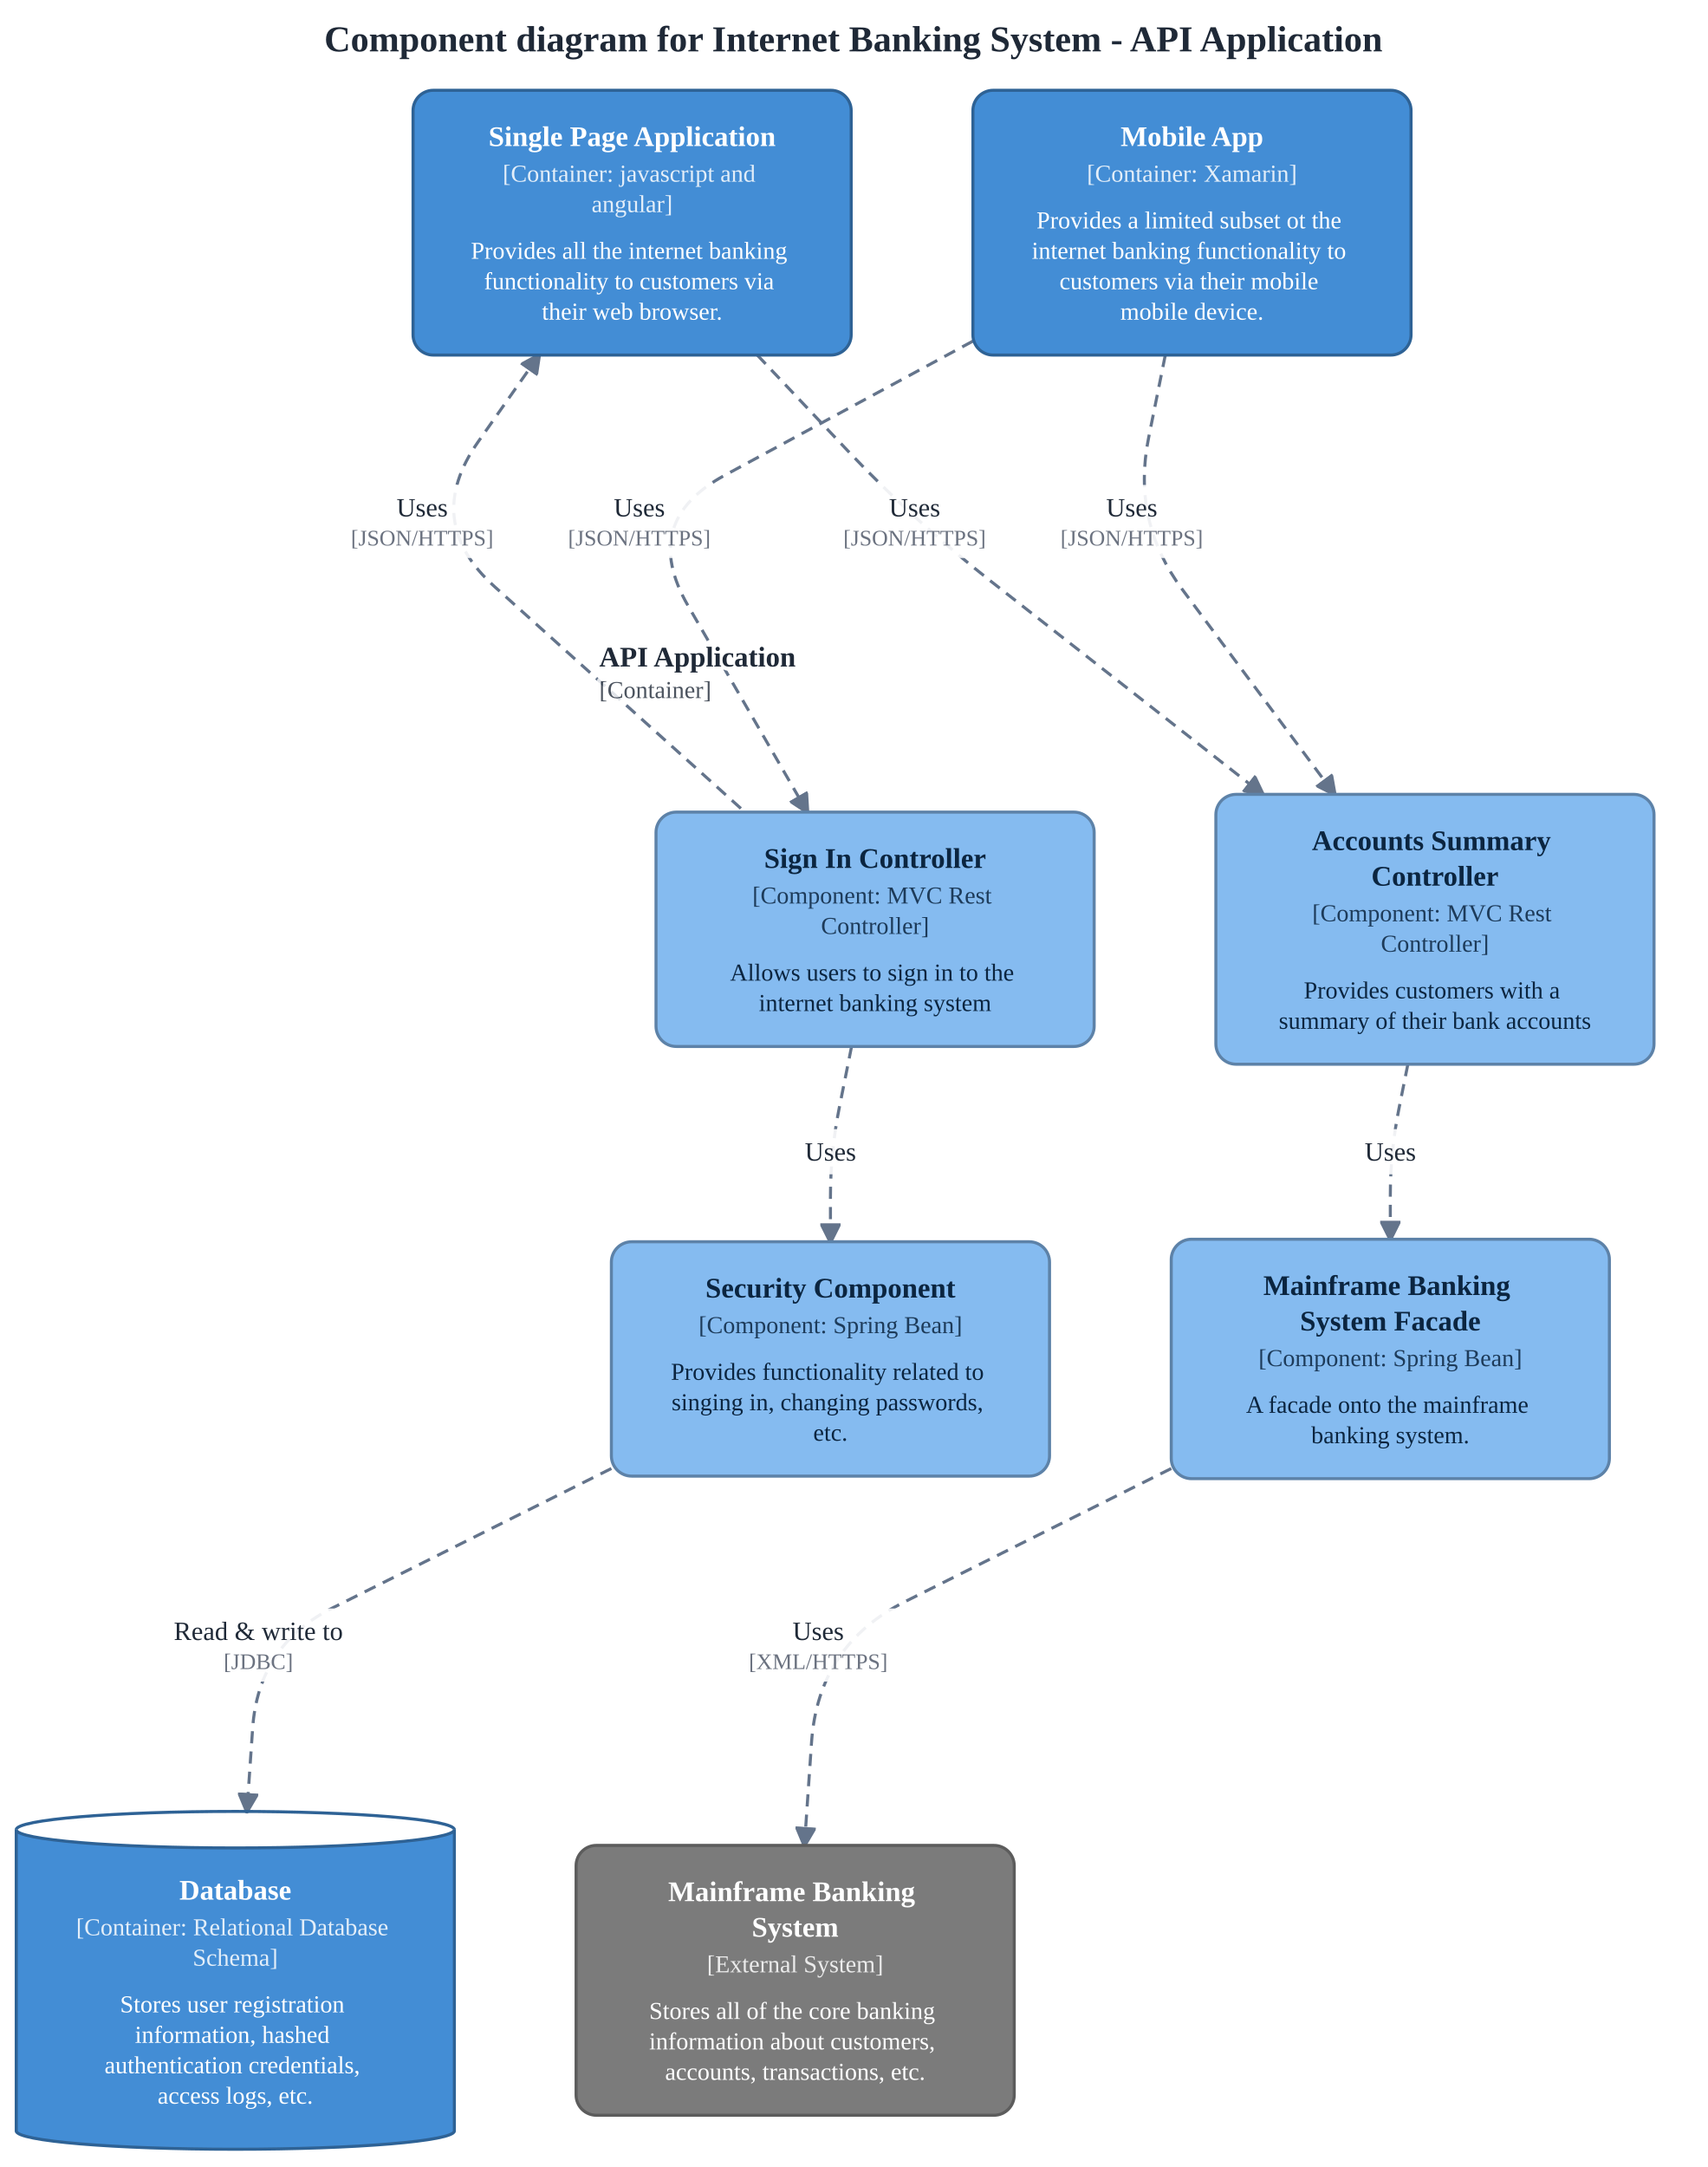
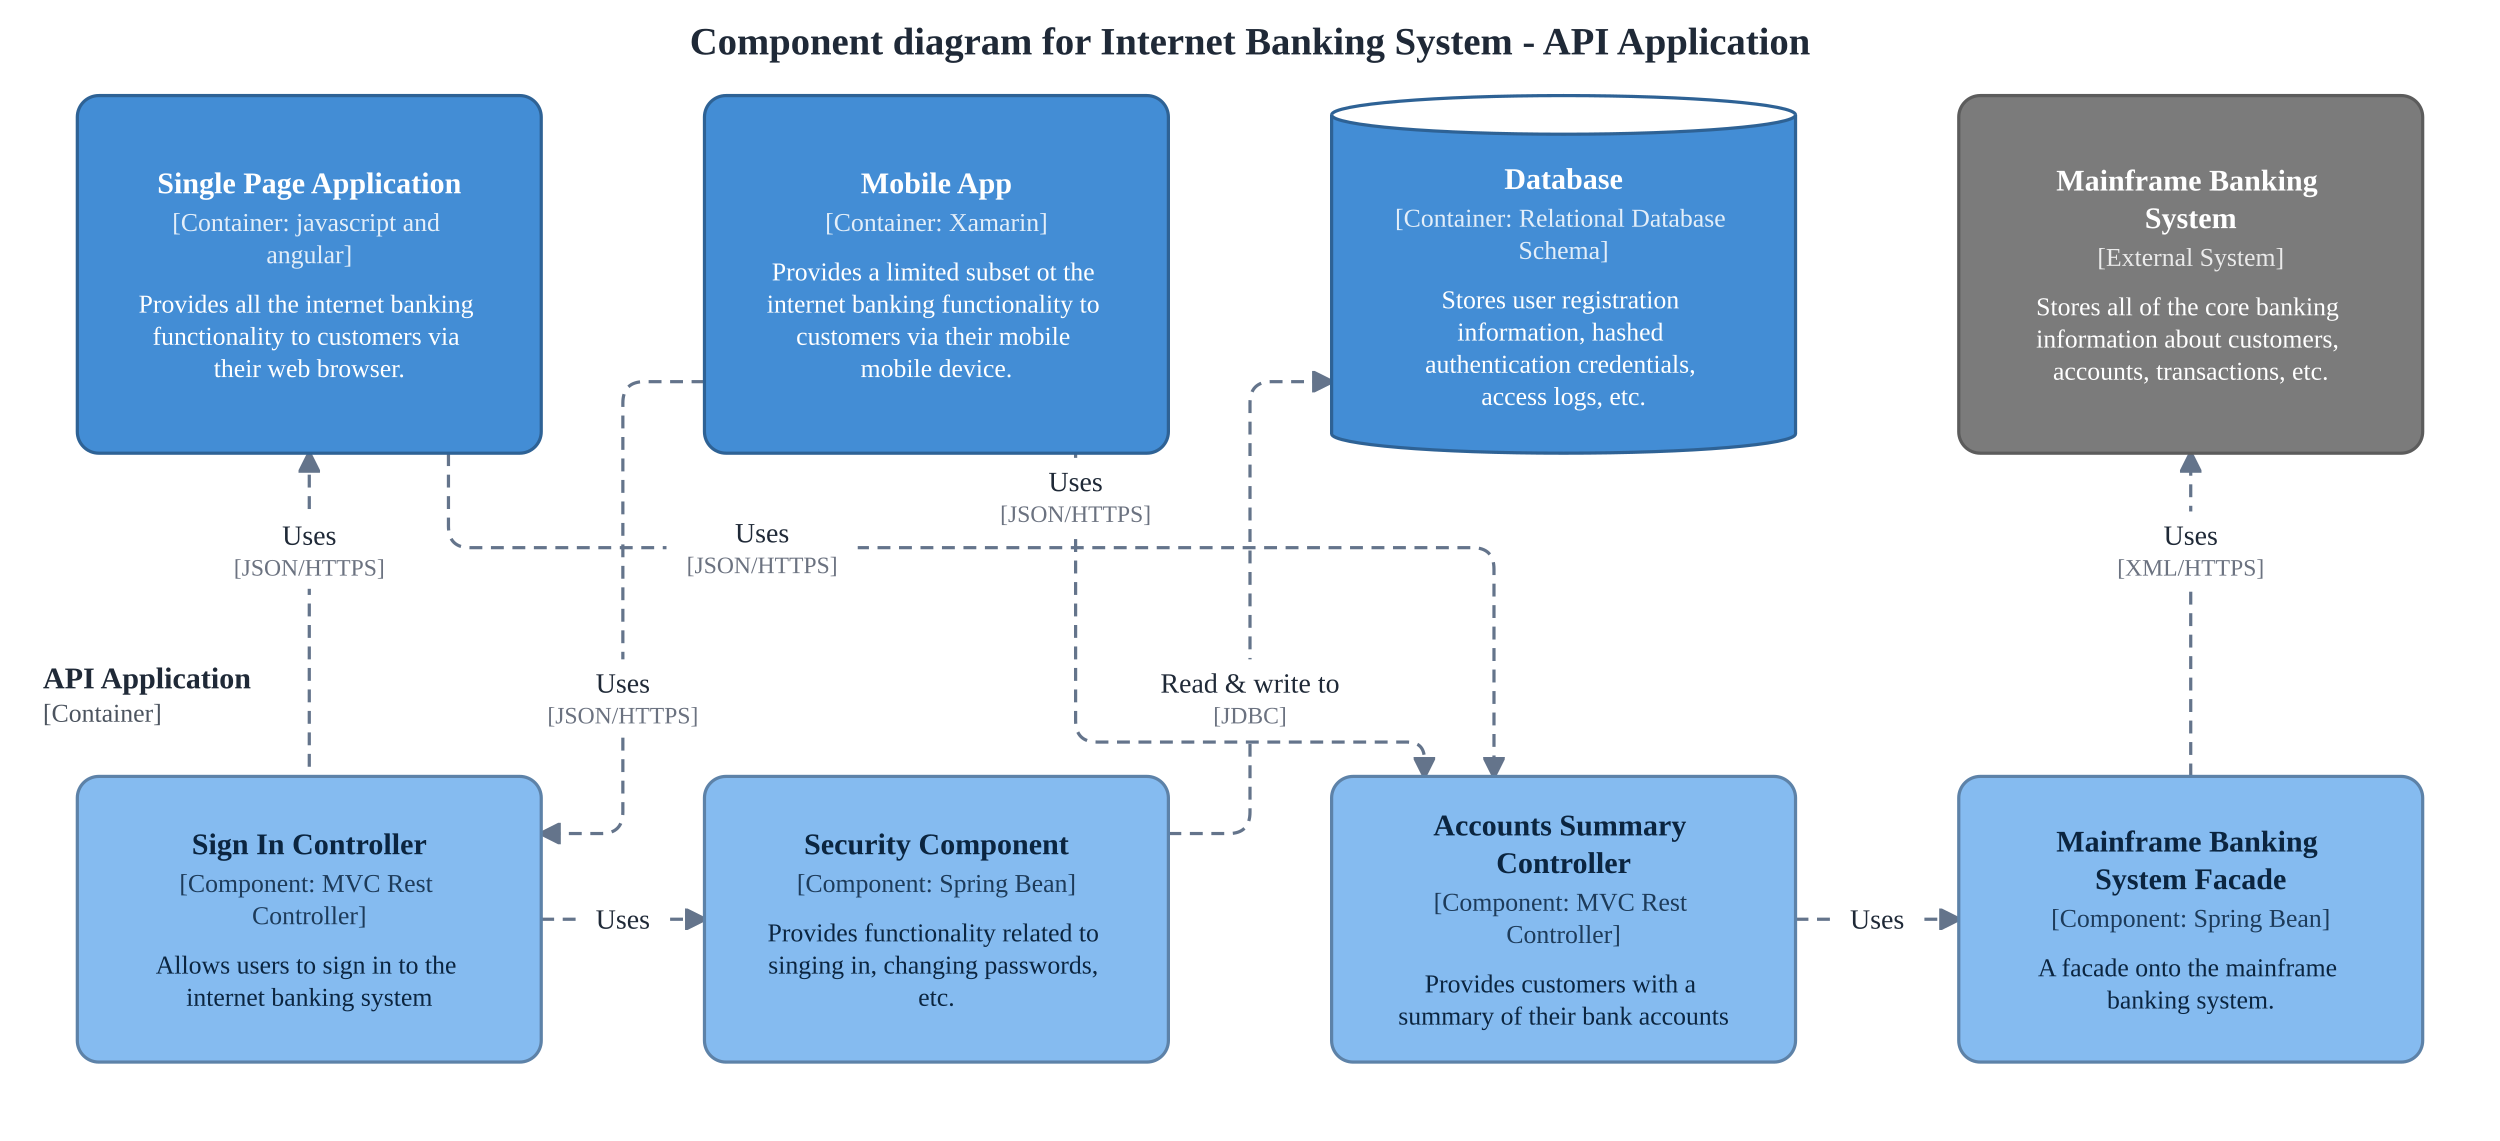
- <svg xmlns="http://www.w3.org/2000/svg" id="dg-x78h9w" class="dg dg-c4" width="842" height="1068" viewBox="0 0 842 1068" role="img" aria-labelledby="dg-x78h9w-title" style="max-width:100%;height:auto">
-   <style>#dg-x78h9w{font-family:var(--dg-font-family, ui-sans-serif, system-ui, -apple-system, "Segoe UI", Roboto, "Helvetica Neue", Arial, sans-serif);font-size:14px;color:var(--dg-text, #1f2937)}#dg-x78h9w text{fill:var(--dg-text, #1f2937)}#dg-x78h9w .dg-label{fill:var(--dg-node-text, #1e1b4b)}#dg-x78h9w .dg-node .dg-shape{fill:var(--dg-node-fill, #eef2ff);stroke:var(--dg-node-stroke, #6366f1);stroke-width:1.5px}#dg-x78h9w .dg-cluster-box{fill:var(--dg-cluster-fill, #f8fafc);stroke:var(--dg-cluster-stroke, #cbd5e1);stroke-width:1px}#dg-x78h9w .dg-cluster-label{fill:var(--dg-cluster-text, #334155);font-weight:600}#dg-x78h9w .dg-edge{fill:none;stroke:var(--dg-line, #64748b);stroke-width:1.5px}#dg-x78h9w .dg-edge-thick{stroke-width:3.5px}#dg-x78h9w .dg-edge-dotted{stroke-dasharray:3 3}#dg-x78h9w .dg-marker{fill:var(--dg-line, #64748b);stroke:var(--dg-line, #64748b)}#dg-x78h9w .dg-edge-label-box{fill:var(--dg-edge-label-fill, #ffffff);opacity:0.9}#dg-x78h9w .dg-edge-label{fill:var(--dg-text, #1f2937)}#dg-x78h9w .dg-muted{fill:var(--dg-text-muted, #6b7280)}#dg-x78h9w a{cursor:pointer}#dg-x78h9w .dg-c4-element .dg-shape,#dg-x78h9w .dg-c4-head,#dg-x78h9w .dg-c4-lid{stroke-width:1.5px}#dg-x78h9w .dg-c4-person .dg-shape,#dg-x78h9w .dg-c4-person .dg-c4-head,#dg-x78h9w .dg-c4-person .dg-c4-lid{fill:var(--dg-c4-person-fill, #08427b);stroke:var(--dg-c4-person-stroke, #052e56)}#dg-x78h9w .dg-c4-person text{fill:var(--dg-c4-person-text, #ffffff)}#dg-x78h9w .dg-c4-system .dg-shape,#dg-x78h9w .dg-c4-system .dg-c4-head,#dg-x78h9w .dg-c4-system .dg-c4-lid{fill:var(--dg-c4-system-fill, #1168bd);stroke:var(--dg-c4-system-stroke, #0b4884)}#dg-x78h9w .dg-c4-system text{fill:var(--dg-c4-system-text, #ffffff)}#dg-x78h9w .dg-c4-container .dg-shape,#dg-x78h9w .dg-c4-container .dg-c4-head,#dg-x78h9w .dg-c4-container .dg-c4-lid{fill:var(--dg-c4-container-fill, #438dd5);stroke:var(--dg-c4-container-stroke, #2e6295)}#dg-x78h9w .dg-c4-container text{fill:var(--dg-c4-container-text, #ffffff)}#dg-x78h9w .dg-c4-component .dg-shape,#dg-x78h9w .dg-c4-component .dg-c4-head,#dg-x78h9w .dg-c4-component .dg-c4-lid{fill:var(--dg-c4-component-fill, #85bbf0);stroke:var(--dg-c4-component-stroke, #5d82a8)}#dg-x78h9w .dg-c4-component text{fill:var(--dg-c4-component-text, #0b2540)}#dg-x78h9w .dg-c4-element.dg-c4-external .dg-shape,#dg-x78h9w .dg-c4-element.dg-c4-external .dg-c4-head,#dg-x78h9w .dg-c4-element.dg-c4-external .dg-c4-lid{fill:var(--dg-c4-external-fill, #7b7b7b);stroke:var(--dg-c4-external-stroke, #5c5c5c)}#dg-x78h9w .dg-c4-element.dg-c4-external text{fill:var(--dg-c4-external-text, #ffffff)}#dg-x78h9w .dg-c4-lid{fill:none !important}#dg-x78h9w .dg-c4-name{font-weight:bold;font-size:14px}#dg-x78h9w .dg-c4-type{font-size:12px;opacity:0.85}#dg-x78h9w .dg-c4-descr{font-size:12px}#dg-x78h9w .dg-c4-boundary-box{fill:none;stroke:var(--dg-c4-boundary-stroke, var(--dg-text-muted, #6b7280));stroke-width:1.5px;stroke-dasharray:8 5}#dg-x78h9w .dg-c4-node-box{fill:var(--dg-c4-node-fill, rgba(148, 163, 184, 0.08));stroke:var(--dg-c4-node-stroke, var(--dg-text-muted, #6b7280));stroke-width:1.25px}#dg-x78h9w .dg-c4-boundary-title text{fill:var(--dg-c4-boundary-text, var(--dg-text, #1f2937))}#dg-x78h9w .dg-c4-node-title text{fill:var(--dg-c4-node-text, var(--dg-text, #1f2937))}#dg-x78h9w .dg-c4-frame-title text{paint-order:stroke;stroke:var(--dg-edge-label-fill, #ffffff);stroke-width:4px;stroke-linejoin:round}#dg-x78h9w .dg-c4-boundary-name{font-weight:bold;font-size:14px}#dg-x78h9w .dg-c4-boundary-type{font-size:12px;opacity:0.8}#dg-x78h9w .dg-c4-rel{stroke-dasharray:6 4}#dg-x78h9w .dg-c4-rel-label-group text{fill:var(--dg-text, #1f2937)}#dg-x78h9w .dg-c4-rel-label{font-size:13px}#dg-x78h9w .dg-c4-rel-label-group .dg-c4-rel-techn,#dg-x78h9w .dg-c4-rel-label-group .dg-c4-rel-descr{font-size:11px;fill:var(--dg-text-muted, #6b7280)}#dg-x78h9w .dg-c4-rel-descr{font-style:italic}#dg-x78h9w .dg-c4-index{fill:var(--dg-line, #64748b)}#dg-x78h9w .dg-c4-rel-label-group .dg-c4-index-text{font-size:11px;font-weight:bold;fill:var(--dg-number-text, #ffffff)}#dg-x78h9w .dg-c4-title{font-weight:bold;font-size:18px}</style>
+ <svg xmlns="http://www.w3.org/2000/svg" id="dg-x78h9w" class="dg dg-c4" width="1164" height="531" viewBox="0 0 1164 531" role="img" aria-labelledby="dg-x78h9w-title" style="max-width:100%;height:auto">
+   <style>#dg-x78h9w{font-family:var(--dg-font-family, ui-sans-serif, system-ui, -apple-system, "Segoe UI", Roboto, "Helvetica Neue", Arial, sans-serif);font-size:14px;color:var(--dg-text, #1f2937)}#dg-x78h9w text{fill:var(--dg-text, #1f2937)}#dg-x78h9w .dg-label{fill:var(--dg-node-text, #1e1b4b)}#dg-x78h9w .dg-node .dg-shape{fill:var(--dg-node-fill, #eef2ff);stroke:var(--dg-node-stroke, #6366f1);stroke-width:1.5px}#dg-x78h9w .dg-cluster-box{fill:var(--dg-cluster-fill, #f8fafc);stroke:var(--dg-cluster-stroke, #cbd5e1);stroke-width:1px}#dg-x78h9w .dg-cluster-label{fill:var(--dg-cluster-text, #334155);font-weight:600}#dg-x78h9w .dg-edge{fill:none;stroke:var(--dg-line, #64748b);stroke-width:1.5px}#dg-x78h9w .dg-edge-thick{stroke-width:3.5px}#dg-x78h9w .dg-edge-dotted{stroke-dasharray:3 3}#dg-x78h9w .dg-marker{fill:var(--dg-line, #64748b);stroke:var(--dg-line, #64748b)}#dg-x78h9w .dg-edge-label-box{fill:var(--dg-edge-label-fill, #ffffff);opacity:0.9}#dg-x78h9w .dg-edge-label{fill:var(--dg-text, #1f2937)}#dg-x78h9w .dg-muted{fill:var(--dg-text-muted, #6b7280)}#dg-x78h9w a{cursor:pointer}#dg-x78h9w .dg-c4-element .dg-shape,#dg-x78h9w .dg-c4-head,#dg-x78h9w .dg-c4-lid{stroke-width:1.5px}#dg-x78h9w .dg-c4-person .dg-shape,#dg-x78h9w .dg-c4-person .dg-c4-head,#dg-x78h9w .dg-c4-person .dg-c4-lid{fill:var(--dg-c4-person-fill, #08427b);stroke:var(--dg-c4-person-stroke, #052e56)}#dg-x78h9w .dg-c4-person text{fill:var(--dg-c4-person-text, #ffffff)}#dg-x78h9w .dg-c4-system .dg-shape,#dg-x78h9w .dg-c4-system .dg-c4-head,#dg-x78h9w .dg-c4-system .dg-c4-lid{fill:var(--dg-c4-system-fill, #1168bd);stroke:var(--dg-c4-system-stroke, #0b4884)}#dg-x78h9w .dg-c4-system text{fill:var(--dg-c4-system-text, #ffffff)}#dg-x78h9w .dg-c4-container .dg-shape,#dg-x78h9w .dg-c4-container .dg-c4-head,#dg-x78h9w .dg-c4-container .dg-c4-lid{fill:var(--dg-c4-container-fill, #438dd5);stroke:var(--dg-c4-container-stroke, #2e6295)}#dg-x78h9w .dg-c4-container text{fill:var(--dg-c4-container-text, #ffffff)}#dg-x78h9w .dg-c4-component .dg-shape,#dg-x78h9w .dg-c4-component .dg-c4-head,#dg-x78h9w .dg-c4-component .dg-c4-lid{fill:var(--dg-c4-component-fill, #85bbf0);stroke:var(--dg-c4-component-stroke, #5d82a8)}#dg-x78h9w .dg-c4-component text{fill:var(--dg-c4-component-text, #0b2540)}#dg-x78h9w .dg-c4-element.dg-c4-external .dg-shape,#dg-x78h9w .dg-c4-element.dg-c4-external .dg-c4-head,#dg-x78h9w .dg-c4-element.dg-c4-external .dg-c4-lid{fill:var(--dg-c4-external-fill, #7b7b7b);stroke:var(--dg-c4-external-stroke, #5c5c5c)}#dg-x78h9w .dg-c4-element.dg-c4-external text{fill:var(--dg-c4-external-text, #ffffff)}#dg-x78h9w .dg-c4-lid{fill:none !important}#dg-x78h9w .dg-c4-name{font-weight:bold;font-size:14px}#dg-x78h9w .dg-c4-type{font-size:12px;opacity:0.85}#dg-x78h9w .dg-c4-descr{font-size:12px}#dg-x78h9w .dg-c4-boundary-box{fill:none;stroke:var(--dg-c4-boundary-stroke, var(--dg-text-muted, #6b7280));stroke-width:1.5px;stroke-dasharray:8 5}#dg-x78h9w .dg-c4-node-box{fill:var(--dg-c4-node-fill, rgba(148, 163, 184, 0.08));stroke:var(--dg-c4-node-stroke, var(--dg-text-muted, #6b7280));stroke-width:1.25px}#dg-x78h9w .dg-c4-boundary-title text{fill:var(--dg-c4-boundary-text, var(--dg-text, #1f2937))}#dg-x78h9w .dg-c4-node-title text{fill:var(--dg-c4-node-text, var(--dg-text, #1f2937))}#dg-x78h9w .dg-c4-frame-title text{paint-order:stroke;stroke:var(--dg-edge-label-fill, #ffffff);stroke-width:4px;stroke-linejoin:round}#dg-x78h9w .dg-c4-boundary-name{font-weight:bold;font-size:14px}#dg-x78h9w .dg-c4-boundary-type{font-size:12px;opacity:0.8}#dg-x78h9w .dg-c4-rel{stroke-dasharray:6 4}#dg-x78h9w .dg-c4-rel-label-group text{fill:var(--dg-text, #1f2937)}#dg-x78h9w .dg-c4-rel-label-group .dg-edge-label-box{opacity:1}#dg-x78h9w .dg-c4-label-tint{fill:var(--dg-c4-node-fill, rgba(148, 163, 184, 0.08))}#dg-x78h9w .dg-c4-rel-label{font-size:13px}#dg-x78h9w .dg-c4-rel-label-group .dg-c4-rel-techn,#dg-x78h9w .dg-c4-rel-label-group .dg-c4-rel-descr{font-size:11px;fill:var(--dg-text-muted, #6b7280)}#dg-x78h9w .dg-c4-rel-descr{font-style:italic}#dg-x78h9w .dg-c4-index{fill:var(--dg-line, #64748b)}#dg-x78h9w .dg-c4-rel-label-group .dg-c4-index-text{font-size:11px;font-weight:bold;fill:var(--dg-number-text, #ffffff)}#dg-x78h9w .dg-c4-title{font-weight:bold;font-size:18px}</style>
  <defs>
    <marker id="dg-x78h9w-m-arrow" markerUnits="userSpaceOnUse" orient="auto" viewBox="0 0 10 10" refX="9" refY="5" markerWidth="10" markerHeight="10">
      <path class="dg-marker" d="M0,0 L10,5 L0,10 z" stroke-width="1" />
    </marker>
    <marker id="dg-x78h9w-m-arrow-start" markerUnits="userSpaceOnUse" orient="auto" viewBox="0 0 10 10" refX="1" refY="5" markerWidth="10" markerHeight="10">
      <path class="dg-marker" d="M0,0 L10,5 L0,10 z" transform="translate(10,0) scale(-1,1)" stroke-width="1" />
    </marker>
  </defs>
  <g transform="translate(8,8)">
    <text class="dg-c4-title" text-anchor="middle" dominant-baseline="central">
-       <tspan x="412.7" y="11.25" dominant-baseline="central">Component diagram for Internet Banking System - API Application</tspan>
+       <tspan x="574" y="11.25" dominant-baseline="central">Component diagram for Internet Banking System - API Application</tspan>
    </text>
    <g transform="translate(0,36.5)">
      <g class="dg-clusters">
        <g class="dg-cluster dg-c4-boundary" data-id="api">
-           <rect class="dg-c4-boundary-box" x="275.4" y="262.5" width="550.01" height="471.75" rx="10" />
+           <rect class="dg-c4-boundary-box" x="0" y="254.5" width="1148" height="223.5" rx="10" />
        </g>
      </g>
      <g class="dg-edges">
-         <path class="dg-edge dg-c4-rel" d="M411.81,471.25 L405.76,501.37 Q401.4,523.13 401.4,545.31 L401.4,567.5" marker-end="url(#dg-x78h9w-m-arrow)" data-from="sign" data-to="security" />
-         <path class="dg-edge dg-c4-rel" d="M686.05,480 L681.64,501.98 Q677.4,523.13 677.4,544.69 L677.4,566.25" marker-end="url(#dg-x78h9w-m-arrow)" data-from="accounts" data-to="mbsfacade" />
-         <path class="dg-edge dg-c4-rel" d="M293.4,679.25 L156.13,747.87 Q119.38,766.25 116.55,807.25 L113.73,848.25" marker-end="url(#dg-x78h9w-m-arrow)" data-from="security" data-to="db" />
-         <path class="dg-edge dg-c4-rel" d="M569.4,679.25 L438.31,744.78 Q395.38,766.25 392.08,814.14 L388.58,865" marker-end="url(#dg-x78h9w-m-arrow)" data-from="mbsfacade" data-to="mbs" />
-         <path class="dg-edge dg-c4-rel" d="M257.76,130.5 L227.73,173.23 Q200.12,212.5 235.8,244.61 L359.25,355.75" marker-start="url(#dg-x78h9w-m-arrow-start)" data-from="spa" data-to="sign" />
-         <path class="dg-edge dg-c4-rel" d="M365.33,130.5 L409.9,177.63 Q442.89,212.5 480.67,242.11 L614.53,347" marker-end="url(#dg-x78h9w-m-arrow)" data-from="spa" data-to="accounts" />
-         <path class="dg-edge dg-c4-rel" d="M471.62,123.62 L349.39,189.68 Q307.17,212.5 331.2,254.05 L390.01,355.75" marker-end="url(#dg-x78h9w-m-arrow)" data-from="ma" data-to="sign" />
-         <path class="dg-edge dg-c4-rel" d="M566.47,130.5 L558.2,171.5 Q549.93,212.5 574.89,246.06 L649.95,347" marker-end="url(#dg-x78h9w-m-arrow)" data-from="ma" data-to="accounts" />
+         <path class="dg-edge dg-c4-rel" d="M244,383.5 L320,383.5" marker-end="url(#dg-x78h9w-m-arrow)" data-from="sign" data-to="security" />
+         <path class="dg-edge dg-c4-rel" d="M828,383.5 L904,383.5" marker-end="url(#dg-x78h9w-m-arrow)" data-from="accounts" data-to="mbsfacade" />
+         <path class="dg-edge dg-c4-rel" d="M536,343.6 L564,343.6 Q574,343.6 574,333.6 L574,143.2 Q574,133.2 584,133.2 L612,133.2" marker-end="url(#dg-x78h9w-m-arrow)" data-from="security" data-to="db" />
+         <path class="dg-edge dg-c4-rel" d="M1012,317 L1012,166.5" marker-end="url(#dg-x78h9w-m-arrow)" data-from="mbsfacade" data-to="mbs" />
+         <path class="dg-edge dg-c4-rel" d="M136,166.5 L136,317" marker-start="url(#dg-x78h9w-m-arrow-start)" data-from="spa" data-to="sign" />
+         <path class="dg-edge dg-c4-rel" d="M200.8,166.5 L200.8,200.5 Q200.8,210.5 210.8,210.5 L677.6,210.5 Q687.6,210.5 687.6,220.5 L687.6,317" marker-end="url(#dg-x78h9w-m-arrow)" data-from="spa" data-to="accounts" />
+         <path class="dg-edge dg-c4-rel" d="M320,133.2 L292,133.2 Q282,133.2 282,143.2 L282,333.6 Q282,343.6 272,343.6 L244,343.6" marker-end="url(#dg-x78h9w-m-arrow)" data-from="ma" data-to="sign" />
+         <path class="dg-edge dg-c4-rel" d="M492.8,166.5 L492.8,291 Q492.8,301 502.8,301 L647.2,301 Q655.2,301 655.2,309 L655.2,317" marker-end="url(#dg-x78h9w-m-arrow)" data-from="ma" data-to="accounts" />
      </g>
      <g class="dg-c4-frame-titles">
        <g class="dg-c4-frame-title dg-c4-boundary-title" data-id="api">
          <text class="dg-c4-boundary-name" text-anchor="start" dominant-baseline="central">
-             <tspan x="287.4" y="279.25" dominant-baseline="central">API Application</tspan>
+             <tspan x="12" y="271.25" dominant-baseline="central">API Application</tspan>
          </text>
          <text class="dg-c4-boundary-type" text-anchor="start" dominant-baseline="central">
-             <tspan x="287.4" y="295.5" dominant-baseline="central">[Container]</tspan>
+             <tspan x="12" y="287.5" dominant-baseline="central">[Container]</tspan>
          </text>
        </g>
      </g>
      <g class="dg-edge-labels">
        <g class="dg-edge-label-group dg-c4-rel-label-group">
-           <rect class="dg-edge-label-box" x="380.7" y="512" width="41.39" height="22.25" rx="3" />
-           <text class="dg-edge-label dg-c4-rel-label" text-anchor="middle" dominant-baseline="central">
-             <tspan x="401.4" y="523.13" dominant-baseline="central">Uses</tspan>
-           </text>
-         </g>
-         <g class="dg-edge-label-group dg-c4-rel-label-group">
-           <rect class="dg-edge-label-box" x="656.7" y="512" width="41.39" height="22.25" rx="3" />
-           <text class="dg-edge-label dg-c4-rel-label" text-anchor="middle" dominant-baseline="central">
-             <tspan x="677.4" y="523.13" dominant-baseline="central">Uses</tspan>
-           </text>
-         </g>
-         <g class="dg-edge-label-group dg-c4-rel-label-group">
-           <rect class="dg-edge-label-box" x="67.28" y="748.25" width="104.2" height="36" rx="3" />
-           <text class="dg-edge-label dg-c4-rel-label" text-anchor="middle" dominant-baseline="central">
-             <tspan x="119.38" y="759.38" dominant-baseline="central">Read &amp; write to</tspan>
-           </text>
-           <text class="dg-c4-rel-techn" text-anchor="middle" dominant-baseline="central">
-             <tspan x="119.38" y="774.38" dominant-baseline="central">[JDBC]</tspan>
-           </text>
-         </g>
-         <g class="dg-edge-label-group dg-c4-rel-label-group">
-           <rect class="dg-edge-label-box" x="354.42" y="748.25" width="81.92" height="36" rx="3" />
-           <text class="dg-edge-label dg-c4-rel-label" text-anchor="middle" dominant-baseline="central">
-             <tspan x="395.38" y="759.38" dominant-baseline="central">Uses</tspan>
-           </text>
-           <text class="dg-c4-rel-techn" text-anchor="middle" dominant-baseline="central">
-             <tspan x="395.38" y="774.38" dominant-baseline="central">[XML/HTTPS]</tspan>
-           </text>
-         </g>
-         <g class="dg-edge-label-group dg-c4-rel-label-group">
-           <rect class="dg-edge-label-box" x="155.6" y="194.5" width="89.04" height="36" rx="3" />
-           <text class="dg-edge-label dg-c4-rel-label" text-anchor="middle" dominant-baseline="central">
-             <tspan x="200.12" y="205.63" dominant-baseline="central">Uses</tspan>
-           </text>
-           <text class="dg-c4-rel-techn" text-anchor="middle" dominant-baseline="central">
-             <tspan x="200.12" y="220.63" dominant-baseline="central">[JSON/HTTPS]</tspan>
-           </text>
-         </g>
-         <g class="dg-edge-label-group dg-c4-rel-label-group">
-           <rect class="dg-edge-label-box" x="398.36" y="194.5" width="89.04" height="36" rx="3" />
-           <text class="dg-edge-label dg-c4-rel-label" text-anchor="middle" dominant-baseline="central">
-             <tspan x="442.89" y="205.63" dominant-baseline="central">Uses</tspan>
-           </text>
-           <text class="dg-c4-rel-techn" text-anchor="middle" dominant-baseline="central">
-             <tspan x="442.89" y="220.63" dominant-baseline="central">[JSON/HTTPS]</tspan>
-           </text>
-         </g>
-         <g class="dg-edge-label-group dg-c4-rel-label-group">
-           <rect class="dg-edge-label-box" x="262.65" y="194.5" width="89.04" height="36" rx="3" />
-           <text class="dg-edge-label dg-c4-rel-label" text-anchor="middle" dominant-baseline="central">
-             <tspan x="307.17" y="205.63" dominant-baseline="central">Uses</tspan>
-           </text>
-           <text class="dg-c4-rel-techn" text-anchor="middle" dominant-baseline="central">
-             <tspan x="307.17" y="220.63" dominant-baseline="central">[JSON/HTTPS]</tspan>
-           </text>
-         </g>
-         <g class="dg-edge-label-group dg-c4-rel-label-group">
-           <rect class="dg-edge-label-box" x="505.41" y="194.5" width="89.04" height="36" rx="3" />
-           <text class="dg-edge-label dg-c4-rel-label" text-anchor="middle" dominant-baseline="central">
-             <tspan x="549.93" y="205.63" dominant-baseline="central">Uses</tspan>
-           </text>
-           <text class="dg-c4-rel-techn" text-anchor="middle" dominant-baseline="central">
-             <tspan x="549.93" y="220.63" dominant-baseline="central">[JSON/HTTPS]</tspan>
+           <rect class="dg-edge-label-box" x="261.3" y="372.38" width="41.39" height="22.25" rx="3" />
+           <text class="dg-edge-label dg-c4-rel-label" text-anchor="middle" dominant-baseline="central">
+             <tspan x="282" y="383.5" dominant-baseline="central">Uses</tspan>
+           </text>
+         </g>
+         <g class="dg-edge-label-group dg-c4-rel-label-group">
+           <rect class="dg-edge-label-box" x="845.3" y="372.38" width="41.39" height="22.25" rx="3" />
+           <text class="dg-edge-label dg-c4-rel-label" text-anchor="middle" dominant-baseline="central">
+             <tspan x="866" y="383.5" dominant-baseline="central">Uses</tspan>
+           </text>
+         </g>
+         <g class="dg-edge-label-group dg-c4-rel-label-group">
+           <rect class="dg-edge-label-box" x="521.9" y="262.48" width="104.2" height="36" rx="3" />
+           <text class="dg-edge-label dg-c4-rel-label" text-anchor="middle" dominant-baseline="central">
+             <tspan x="574" y="273.61" dominant-baseline="central">Read &amp; write to</tspan>
+           </text>
+           <text class="dg-c4-rel-techn" text-anchor="middle" dominant-baseline="central">
+             <tspan x="574" y="288.61" dominant-baseline="central">[JDBC]</tspan>
+           </text>
+         </g>
+         <g class="dg-edge-label-group dg-c4-rel-label-group">
+           <rect class="dg-edge-label-box" x="971.04" y="193.65" width="81.92" height="36" rx="3" />
+           <text class="dg-edge-label dg-c4-rel-label" text-anchor="middle" dominant-baseline="central">
+             <tspan x="1012" y="204.78" dominant-baseline="central">Uses</tspan>
+           </text>
+           <text class="dg-c4-rel-techn" text-anchor="middle" dominant-baseline="central">
+             <tspan x="1012" y="219.78" dominant-baseline="central">[XML/HTTPS]</tspan>
+           </text>
+         </g>
+         <g class="dg-edge-label-group dg-c4-rel-label-group">
+           <rect class="dg-edge-label-box" x="91.48" y="193.65" width="89.04" height="36" rx="3" />
+           <text class="dg-edge-label dg-c4-rel-label" text-anchor="middle" dominant-baseline="central">
+             <tspan x="136" y="204.78" dominant-baseline="central">Uses</tspan>
+           </text>
+           <text class="dg-c4-rel-techn" text-anchor="middle" dominant-baseline="central">
+             <tspan x="136" y="219.78" dominant-baseline="central">[JSON/HTTPS]</tspan>
+           </text>
+         </g>
+         <g class="dg-edge-label-group dg-c4-rel-label-group">
+           <rect class="dg-edge-label-box" x="302.32" y="192.5" width="89.04" height="36" rx="3" />
+           <text class="dg-edge-label dg-c4-rel-label" text-anchor="middle" dominant-baseline="central">
+             <tspan x="346.84" y="203.63" dominant-baseline="central">Uses</tspan>
+           </text>
+           <text class="dg-c4-rel-techn" text-anchor="middle" dominant-baseline="central">
+             <tspan x="346.84" y="218.63" dominant-baseline="central">[JSON/HTTPS]</tspan>
+           </text>
+         </g>
+         <g class="dg-edge-label-group dg-c4-rel-label-group">
+           <rect class="dg-edge-label-box" x="237.48" y="262.48" width="89.04" height="36" rx="3" />
+           <text class="dg-edge-label dg-c4-rel-label" text-anchor="middle" dominant-baseline="central">
+             <tspan x="282" y="273.61" dominant-baseline="central">Uses</tspan>
+           </text>
+           <text class="dg-c4-rel-techn" text-anchor="middle" dominant-baseline="central">
+             <tspan x="282" y="288.61" dominant-baseline="central">[JSON/HTTPS]</tspan>
+           </text>
+         </g>
+         <g class="dg-edge-label-group dg-c4-rel-label-group">
+           <rect class="dg-edge-label-box" x="448.28" y="168.68" width="89.04" height="36" rx="3" />
+           <text class="dg-edge-label dg-c4-rel-label" text-anchor="middle" dominant-baseline="central">
+             <tspan x="492.8" y="179.8" dominant-baseline="central">Uses</tspan>
+           </text>
+           <text class="dg-c4-rel-techn" text-anchor="middle" dominant-baseline="central">
+             <tspan x="492.8" y="194.8" dominant-baseline="central">[JSON/HTTPS]</tspan>
          </text>
        </g>
      </g>
      <g class="dg-nodes">
        <g class="dg-node dg-c4-element dg-c4-container dg-c4-box" data-id="spa">
-           <rect class="dg-shape" x="195.62" y="0" width="216" height="130.5" rx="10" ry="10" />
-           <text class="dg-c4-name" text-anchor="middle" dominant-baseline="central">
-             <tspan x="303.62" y="22.75" dominant-baseline="central">Single Page Application</tspan>
-           </text>
-           <text class="dg-c4-type" text-anchor="middle" dominant-baseline="central">
-             <tspan x="303.62" y="41" dominant-baseline="central">[Container: javascript and</tspan>
-             <tspan x="303.62" y="56" dominant-baseline="central">angular]</tspan>
-           </text>
-           <text class="dg-c4-descr" text-anchor="middle" dominant-baseline="central">
-             <tspan x="303.62" y="79" dominant-baseline="central">Provides all the internet banking</tspan>
-             <tspan x="303.62" y="94" dominant-baseline="central">functionality to customers via</tspan>
-             <tspan x="303.62" y="109" dominant-baseline="central">their web browser.</tspan>
+           <rect class="dg-shape" x="28" y="0" width="216" height="166.5" rx="10" ry="10" />
+           <text class="dg-c4-name" text-anchor="middle" dominant-baseline="central">
+             <tspan x="136" y="40.75" dominant-baseline="central">Single Page Application</tspan>
+           </text>
+           <text class="dg-c4-type" text-anchor="middle" dominant-baseline="central">
+             <tspan x="136" y="59" dominant-baseline="central">[Container: javascript and</tspan>
+             <tspan x="136" y="74" dominant-baseline="central">angular]</tspan>
+           </text>
+           <text class="dg-c4-descr" text-anchor="middle" dominant-baseline="central">
+             <tspan x="136" y="97" dominant-baseline="central">Provides all the internet banking</tspan>
+             <tspan x="136" y="112" dominant-baseline="central">functionality to customers via</tspan>
+             <tspan x="136" y="127" dominant-baseline="central">their web browser.</tspan>
          </text>
        </g>
        <g class="dg-node dg-c4-element dg-c4-container dg-c4-box" data-id="ma">
-           <rect class="dg-shape" x="471.62" y="0" width="216" height="130.5" rx="10" ry="10" />
-           <text class="dg-c4-name" text-anchor="middle" dominant-baseline="central">
-             <tspan x="579.62" y="22.75" dominant-baseline="central">Mobile App</tspan>
-           </text>
-           <text class="dg-c4-type" text-anchor="middle" dominant-baseline="central">
-             <tspan x="579.62" y="41" dominant-baseline="central">[Container: Xamarin]</tspan>
-           </text>
-           <text class="dg-c4-descr" text-anchor="middle" dominant-baseline="central">
-             <tspan x="579.62" y="64" dominant-baseline="central">Provides a limited subset ot the</tspan>
-             <tspan x="579.62" y="79" dominant-baseline="central">internet banking functionality to</tspan>
-             <tspan x="579.62" y="94" dominant-baseline="central">customers via their mobile</tspan>
-             <tspan x="579.62" y="109" dominant-baseline="central">mobile device.</tspan>
+           <rect class="dg-shape" x="320" y="0" width="216" height="166.5" rx="10" ry="10" />
+           <text class="dg-c4-name" text-anchor="middle" dominant-baseline="central">
+             <tspan x="428" y="40.75" dominant-baseline="central">Mobile App</tspan>
+           </text>
+           <text class="dg-c4-type" text-anchor="middle" dominant-baseline="central">
+             <tspan x="428" y="59" dominant-baseline="central">[Container: Xamarin]</tspan>
+           </text>
+           <text class="dg-c4-descr" text-anchor="middle" dominant-baseline="central">
+             <tspan x="428" y="82" dominant-baseline="central">Provides a limited subset ot the</tspan>
+             <tspan x="428" y="97" dominant-baseline="central">internet banking functionality to</tspan>
+             <tspan x="428" y="112" dominant-baseline="central">customers via their mobile</tspan>
+             <tspan x="428" y="127" dominant-baseline="central">mobile device.</tspan>
          </text>
        </g>
        <g class="dg-node dg-c4-element dg-c4-container dg-c4-db" data-id="db">
-           <path class="dg-shape" d="M0,857.25 A108,9 0 0,0 216,857.25 L216,1005.75 A108,9 0 0,1 0,1005.75 Z" />
-           <path class="dg-c4-lid" d="M0,857.25 A108,9 0 0,1 216,857.25" />
-           <text class="dg-c4-name" text-anchor="middle" dominant-baseline="central">
-             <tspan x="108" y="887" dominant-baseline="central">Database</tspan>
-           </text>
-           <text class="dg-c4-type" text-anchor="middle" dominant-baseline="central">
-             <tspan x="108" y="905.25" dominant-baseline="central">[Container: Relational Database</tspan>
-             <tspan x="108" y="920.25" dominant-baseline="central">Schema]</tspan>
-           </text>
-           <text class="dg-c4-descr" text-anchor="middle" dominant-baseline="central">
-             <tspan x="108" y="943.25" dominant-baseline="central">Stores user registration</tspan>
-             <tspan x="108" y="958.25" dominant-baseline="central">information, hashed</tspan>
-             <tspan x="108" y="973.25" dominant-baseline="central">authentication credentials,</tspan>
-             <tspan x="108" y="988.25" dominant-baseline="central">access logs, etc.</tspan>
+           <path class="dg-shape" d="M612,9 A108,9 0 0,0 828,9 L828,157.5 A108,9 0 0,1 612,157.5 Z" />
+           <path class="dg-c4-lid" d="M612,9 A108,9 0 0,1 828,9" />
+           <text class="dg-c4-name" text-anchor="middle" dominant-baseline="central">
+             <tspan x="720" y="38.75" dominant-baseline="central">Database</tspan>
+           </text>
+           <text class="dg-c4-type" text-anchor="middle" dominant-baseline="central">
+             <tspan x="720" y="57" dominant-baseline="central">[Container: Relational Database</tspan>
+             <tspan x="720" y="72" dominant-baseline="central">Schema]</tspan>
+           </text>
+           <text class="dg-c4-descr" text-anchor="middle" dominant-baseline="central">
+             <tspan x="720" y="95" dominant-baseline="central">Stores user registration</tspan>
+             <tspan x="720" y="110" dominant-baseline="central">information, hashed</tspan>
+             <tspan x="720" y="125" dominant-baseline="central">authentication credentials,</tspan>
+             <tspan x="720" y="140" dominant-baseline="central">access logs, etc.</tspan>
          </text>
        </g>
        <g class="dg-node dg-c4-element dg-c4-system dg-c4-box dg-c4-external" data-id="mbs">
-           <rect class="dg-shape" x="276" y="865" width="216" height="133" rx="10" ry="10" />
-           <text class="dg-c4-name" text-anchor="middle" dominant-baseline="central">
-             <tspan x="384" y="887.75" dominant-baseline="central">Mainframe Banking</tspan>
-             <tspan x="384" y="905.25" dominant-baseline="central">System</tspan>
-           </text>
-           <text class="dg-c4-type" text-anchor="middle" dominant-baseline="central">
-             <tspan x="384" y="923.5" dominant-baseline="central">[External System]</tspan>
-           </text>
-           <text class="dg-c4-descr" text-anchor="middle" dominant-baseline="central">
-             <tspan x="384" y="946.5" dominant-baseline="central">Stores all of the core banking</tspan>
-             <tspan x="384" y="961.5" dominant-baseline="central">information about customers,</tspan>
-             <tspan x="384" y="976.5" dominant-baseline="central">accounts, transactions, etc.</tspan>
+           <rect class="dg-shape" x="904" y="0" width="216" height="166.5" rx="10" ry="10" />
+           <text class="dg-c4-name" text-anchor="middle" dominant-baseline="central">
+             <tspan x="1012" y="39.5" dominant-baseline="central">Mainframe Banking</tspan>
+             <tspan x="1012" y="57" dominant-baseline="central">System</tspan>
+           </text>
+           <text class="dg-c4-type" text-anchor="middle" dominant-baseline="central">
+             <tspan x="1012" y="75.25" dominant-baseline="central">[External System]</tspan>
+           </text>
+           <text class="dg-c4-descr" text-anchor="middle" dominant-baseline="central">
+             <tspan x="1012" y="98.25" dominant-baseline="central">Stores all of the core banking</tspan>
+             <tspan x="1012" y="113.25" dominant-baseline="central">information about customers,</tspan>
+             <tspan x="1012" y="128.25" dominant-baseline="central">accounts, transactions, etc.</tspan>
          </text>
        </g>
        <g class="dg-node dg-c4-element dg-c4-component dg-c4-box" data-id="sign" data-parent="api">
-           <rect class="dg-shape" x="315.4" y="355.75" width="216" height="115.5" rx="10" ry="10" />
-           <text class="dg-c4-name" text-anchor="middle" dominant-baseline="central">
-             <tspan x="423.4" y="378.5" dominant-baseline="central">Sign In Controller</tspan>
-           </text>
-           <text class="dg-c4-type" text-anchor="middle" dominant-baseline="central">
-             <tspan x="423.4" y="396.75" dominant-baseline="central">[Component: MVC Rest</tspan>
-             <tspan x="423.4" y="411.75" dominant-baseline="central">Controller]</tspan>
-           </text>
-           <text class="dg-c4-descr" text-anchor="middle" dominant-baseline="central">
-             <tspan x="423.4" y="434.75" dominant-baseline="central">Allows users to sign in to the</tspan>
-             <tspan x="423.4" y="449.75" dominant-baseline="central">internet banking system</tspan>
+           <rect class="dg-shape" x="28" y="317" width="216" height="133" rx="10" ry="10" />
+           <text class="dg-c4-name" text-anchor="middle" dominant-baseline="central">
+             <tspan x="136" y="348.5" dominant-baseline="central">Sign In Controller</tspan>
+           </text>
+           <text class="dg-c4-type" text-anchor="middle" dominant-baseline="central">
+             <tspan x="136" y="366.75" dominant-baseline="central">[Component: MVC Rest</tspan>
+             <tspan x="136" y="381.75" dominant-baseline="central">Controller]</tspan>
+           </text>
+           <text class="dg-c4-descr" text-anchor="middle" dominant-baseline="central">
+             <tspan x="136" y="404.75" dominant-baseline="central">Allows users to sign in to the</tspan>
+             <tspan x="136" y="419.75" dominant-baseline="central">internet banking system</tspan>
          </text>
        </g>
        <g class="dg-node dg-c4-element dg-c4-component dg-c4-box" data-id="accounts" data-parent="api">
-           <rect class="dg-shape" x="591.4" y="347" width="216" height="133" rx="10" ry="10" />
-           <text class="dg-c4-name" text-anchor="middle" dominant-baseline="central">
-             <tspan x="699.4" y="369.75" dominant-baseline="central">Accounts Summary</tspan>
-             <tspan x="699.4" y="387.25" dominant-baseline="central">Controller</tspan>
-           </text>
-           <text class="dg-c4-type" text-anchor="middle" dominant-baseline="central">
-             <tspan x="699.4" y="405.5" dominant-baseline="central">[Component: MVC Rest</tspan>
-             <tspan x="699.4" y="420.5" dominant-baseline="central">Controller]</tspan>
-           </text>
-           <text class="dg-c4-descr" text-anchor="middle" dominant-baseline="central">
-             <tspan x="699.4" y="443.5" dominant-baseline="central">Provides customers with a</tspan>
-             <tspan x="699.4" y="458.5" dominant-baseline="central">summary of their bank accounts</tspan>
+           <rect class="dg-shape" x="612" y="317" width="216" height="133" rx="10" ry="10" />
+           <text class="dg-c4-name" text-anchor="middle" dominant-baseline="central">
+             <tspan x="720" y="339.75" dominant-baseline="central">Accounts Summary</tspan>
+             <tspan x="720" y="357.25" dominant-baseline="central">Controller</tspan>
+           </text>
+           <text class="dg-c4-type" text-anchor="middle" dominant-baseline="central">
+             <tspan x="720" y="375.5" dominant-baseline="central">[Component: MVC Rest</tspan>
+             <tspan x="720" y="390.5" dominant-baseline="central">Controller]</tspan>
+           </text>
+           <text class="dg-c4-descr" text-anchor="middle" dominant-baseline="central">
+             <tspan x="720" y="413.5" dominant-baseline="central">Provides customers with a</tspan>
+             <tspan x="720" y="428.5" dominant-baseline="central">summary of their bank accounts</tspan>
          </text>
        </g>
        <g class="dg-node dg-c4-element dg-c4-component dg-c4-box" data-id="security" data-parent="api">
-           <rect class="dg-shape" x="293.4" y="567.5" width="216" height="115.5" rx="10" ry="10" />
-           <text class="dg-c4-name" text-anchor="middle" dominant-baseline="central">
-             <tspan x="401.4" y="590.25" dominant-baseline="central">Security Component</tspan>
-           </text>
-           <text class="dg-c4-type" text-anchor="middle" dominant-baseline="central">
-             <tspan x="401.4" y="608.5" dominant-baseline="central">[Component: Spring Bean]</tspan>
-           </text>
-           <text class="dg-c4-descr" text-anchor="middle" dominant-baseline="central">
-             <tspan x="401.4" y="631.5" dominant-baseline="central">Provides functionality related to</tspan>
-             <tspan x="401.4" y="646.5" dominant-baseline="central">singing in, changing passwords,</tspan>
-             <tspan x="401.4" y="661.5" dominant-baseline="central">etc.</tspan>
+           <rect class="dg-shape" x="320" y="317" width="216" height="133" rx="10" ry="10" />
+           <text class="dg-c4-name" text-anchor="middle" dominant-baseline="central">
+             <tspan x="428" y="348.5" dominant-baseline="central">Security Component</tspan>
+           </text>
+           <text class="dg-c4-type" text-anchor="middle" dominant-baseline="central">
+             <tspan x="428" y="366.75" dominant-baseline="central">[Component: Spring Bean]</tspan>
+           </text>
+           <text class="dg-c4-descr" text-anchor="middle" dominant-baseline="central">
+             <tspan x="428" y="389.75" dominant-baseline="central">Provides functionality related to</tspan>
+             <tspan x="428" y="404.75" dominant-baseline="central">singing in, changing passwords,</tspan>
+             <tspan x="428" y="419.75" dominant-baseline="central">etc.</tspan>
          </text>
        </g>
        <g class="dg-node dg-c4-element dg-c4-component dg-c4-box" data-id="mbsfacade" data-parent="api">
-           <rect class="dg-shape" x="569.4" y="566.25" width="216" height="118" rx="10" ry="10" />
-           <text class="dg-c4-name" text-anchor="middle" dominant-baseline="central">
-             <tspan x="677.4" y="589" dominant-baseline="central">Mainframe Banking</tspan>
-             <tspan x="677.4" y="606.5" dominant-baseline="central">System Facade</tspan>
-           </text>
-           <text class="dg-c4-type" text-anchor="middle" dominant-baseline="central">
-             <tspan x="677.4" y="624.75" dominant-baseline="central">[Component: Spring Bean]</tspan>
-           </text>
-           <text class="dg-c4-descr" text-anchor="middle" dominant-baseline="central">
-             <tspan x="677.4" y="647.75" dominant-baseline="central">A facade onto the mainframe</tspan>
-             <tspan x="677.4" y="662.75" dominant-baseline="central">banking system.</tspan>
+           <rect class="dg-shape" x="904" y="317" width="216" height="133" rx="10" ry="10" />
+           <text class="dg-c4-name" text-anchor="middle" dominant-baseline="central">
+             <tspan x="1012" y="347.25" dominant-baseline="central">Mainframe Banking</tspan>
+             <tspan x="1012" y="364.75" dominant-baseline="central">System Facade</tspan>
+           </text>
+           <text class="dg-c4-type" text-anchor="middle" dominant-baseline="central">
+             <tspan x="1012" y="383" dominant-baseline="central">[Component: Spring Bean]</tspan>
+           </text>
+           <text class="dg-c4-descr" text-anchor="middle" dominant-baseline="central">
+             <tspan x="1012" y="406" dominant-baseline="central">A facade onto the mainframe</tspan>
+             <tspan x="1012" y="421" dominant-baseline="central">banking system.</tspan>
          </text>
        </g>
      </g>
    </g>
  </g>
</svg>
